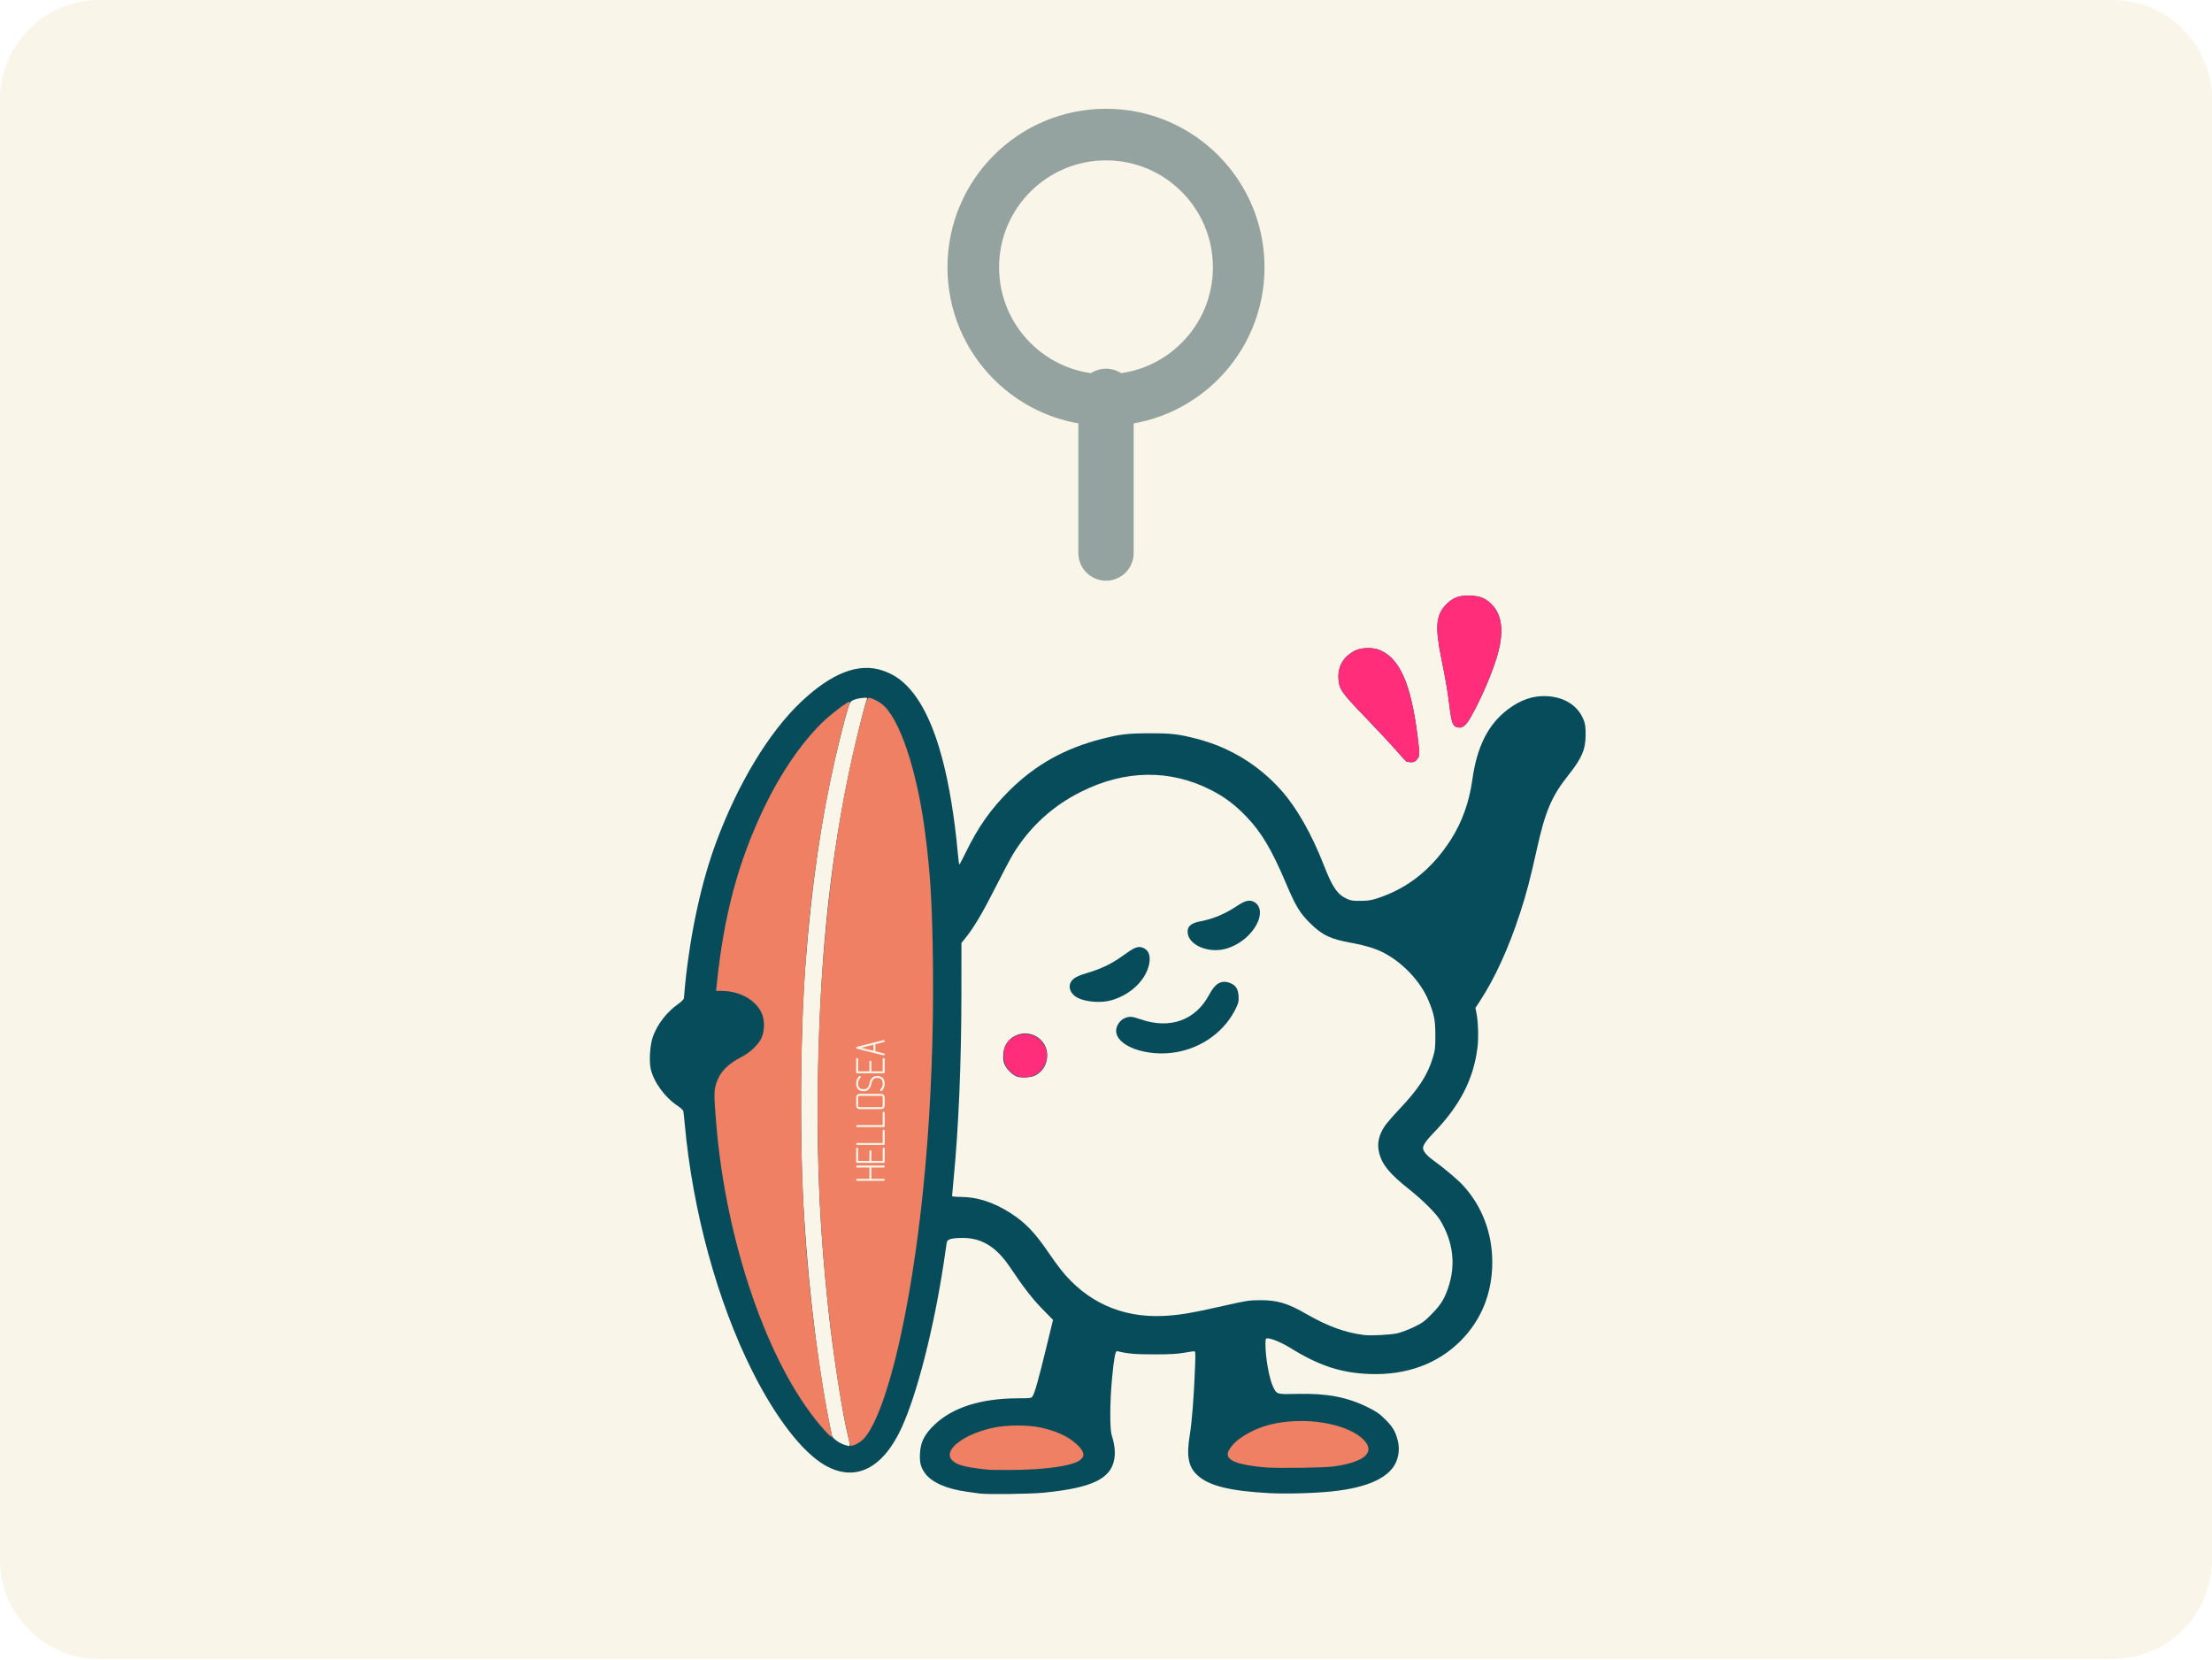
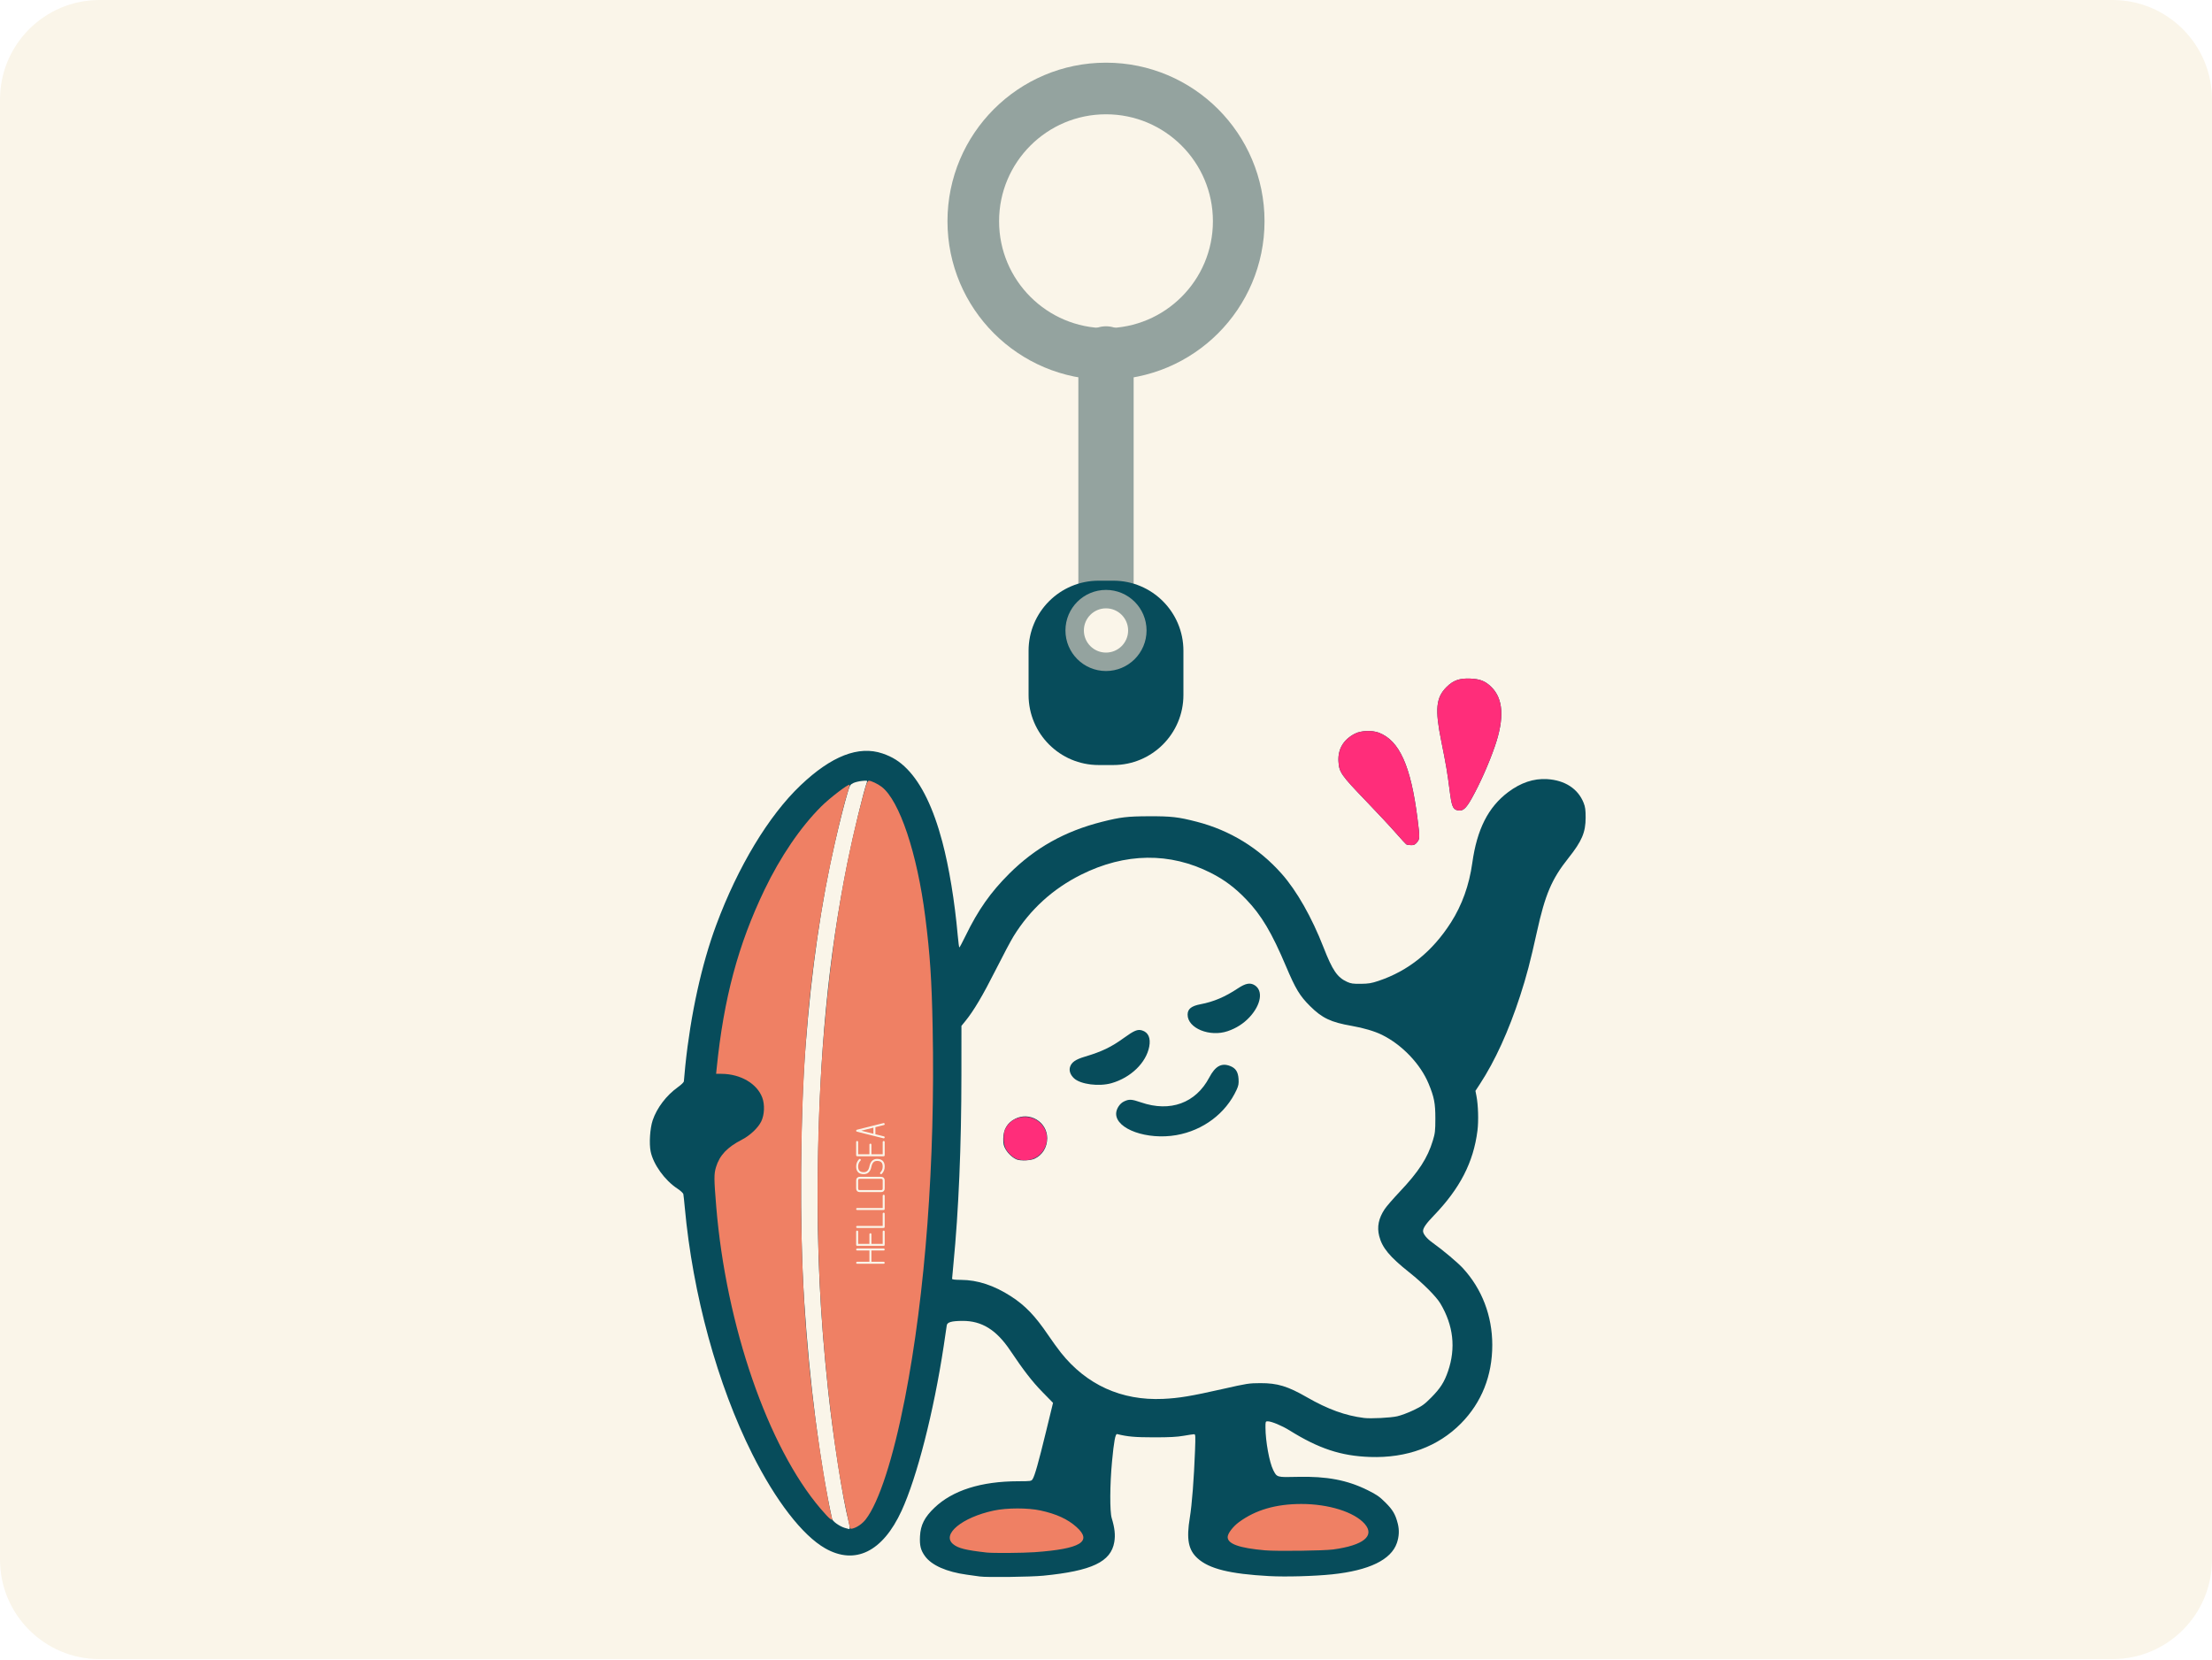
<svg xmlns="http://www.w3.org/2000/svg" width="1200" height="900" viewBox="0 0 1200 900">
  <rect width="1200" height="900" rx="54" fill="#FAF5E9" />
-   <circle cx="600" cy="145" r="72" fill="none" stroke="#94A39F" stroke-width="28" />
-   <path d="M600 215V300" stroke="#94A39F" stroke-width="30" stroke-linecap="round" />
-   <g transform="translate(250 285) scale(.50)">
+   <circle cx="600" cy="120" r="72" fill="none" stroke="#94A39F" stroke-width="28" />
+   <path d="M600 192V350" stroke="#94A39F" stroke-width="30" stroke-linecap="round" />
+   <rect x="558" y="315" width="84" height="100" rx="38" fill="#074C5B" />
+   <circle cx="600" cy="342" r="17" fill="#FAF5E9" stroke="#94A39F" stroke-width="10" />
+   <g transform="translate(250 330) scale(.50)">
    <path fill="#074C5B" fill-rule="evenodd" d="M563.00,1050.35 C561.62,1050.14 555.33,1049.27 549.00,1048.40 C527.01,1045.39 510.81,1038.22 503.61,1028.30 C498.92,1021.85 497.66,1016.77 498.19,1006.58 C498.83,994.48 503.13,986.01 513.83,975.79 C533.64,956.86 564.42,947.12 604.73,947.03 C618.38,947.00 619.01,946.91 620.37,944.75 C622.72,941.04 626.63,927.21 634.79,893.74 L642.53,861.98 L630.98,850.18 C620.09,839.07 610.58,826.79 596.09,805.17 C581.08,782.77 565.22,772.94 544.28,773.06 C532.32,773.13 527.62,774.49 527.21,778.00 C527.05,779.38 525.56,789.50 523.89,800.50 C513.07,871.75 494.92,942.71 478.19,979.09 C457.72,1023.60 427.69,1038.31 395.20,1019.74 C370.58,1005.67 341.61,968.18 316.20,917.50 C278.38,842.07 251.59,744.19 242.98,650.00 C242.35,643.12 241.65,636.60 241.42,635.50 C241.19,634.40 238.27,631.70 234.92,629.50 C221.26,620.54 208.87,603.34 205.96,589.31 C204.16,580.65 205.23,564.09 208.15,555.44 C212.69,541.95 223.06,528.34 235.62,519.38 C239.37,516.70 242.00,514.09 242.00,513.04 C242.00,512.06 242.69,504.56 243.54,496.38 C249.30,440.57 261.24,386.22 277.12,343.50 C300.67,280.14 334.06,224.85 368.61,192.00 C402.12,160.14 431.61,148.67 457.49,157.44 C468.28,161.10 476.18,166.08 484.26,174.34 C499.95,190.39 512.77,216.88 522.36,253.05 C529.78,281.03 535.83,317.77 539.12,354.75 C539.77,362.04 540.57,367.97 540.90,367.93 C541.23,367.89 544.28,362.15 547.67,355.18 C561.28,327.24 574.75,308.07 594.92,287.95 C623.18,259.75 655.42,241.74 695.92,231.53 C715.78,226.53 723.30,225.64 746.50,225.57 C770.95,225.49 778.40,226.35 798.50,231.53 C834.47,240.80 865.89,260.06 890.63,288.00 C906.98,306.46 923.22,335.04 936.08,368.00 C945.75,392.78 950.93,400.35 961.50,405.19 C965.73,407.12 968.05,407.46 976.50,407.36 C984.80,407.27 988.05,406.73 995.64,404.19 C1028.13,393.31 1054.12,372.35 1074.31,340.74 C1086.30,321.96 1094.07,300.29 1097.42,276.24 C1102.52,239.67 1114.67,215.69 1136.34,199.40 C1150.03,189.12 1164.00,184.43 1178.48,185.28 C1197.84,186.41 1212.12,195.66 1218.21,211.00 C1219.97,215.42 1220.40,218.56 1220.40,227.00 C1220.41,242.99 1216.34,252.56 1201.72,270.92 C1183.59,293.69 1176.50,310.32 1167.47,351.29 C1160.41,383.29 1156.23,399.21 1149.29,420.50 C1136.90,458.54 1122.11,490.97 1105.75,516.00 L1100.84,523.50 L1101.93,529.06 C1103.85,538.84 1104.36,556.07 1103.04,566.59 C1098.74,600.90 1084.07,629.40 1055.49,659.00 C1047.40,667.38 1044.00,672.28 1044.00,675.58 C1044.00,678.77 1047.99,683.71 1054.13,688.10 C1065.73,696.39 1081.61,709.75 1087.44,716.12 C1108.01,738.61 1119.08,767.62 1119.11,799.15 C1119.14,832.52 1107.54,861.63 1085.18,884.29 C1060.24,909.54 1026.31,922.05 986.50,920.69 C954.93,919.60 930.89,911.66 898.99,891.77 C890.92,886.75 879.51,882.00 875.48,882.00 C873.08,882.00 873.00,882.23 873.02,888.75 C873.06,903.66 877.27,926.65 881.47,934.94 C885.48,942.86 885.32,942.82 907.79,942.27 C939.60,941.51 961.77,945.72 984.00,956.76 C993.63,961.53 996.73,963.69 1003.05,969.98 C1011.18,978.09 1014.00,982.86 1016.57,992.96 C1018.36,999.96 1018.03,1006.98 1015.59,1014.07 C1009.32,1032.26 985.46,1043.81 945.46,1048.02 C926.25,1050.04 895.08,1050.91 877.07,1049.93 C834.32,1047.59 811.96,1042.05 799.39,1030.68 C789.31,1021.58 787.09,1009.95 790.95,986.50 C793.23,972.66 795.45,944.14 796.57,914.25 C797.19,897.73 797.10,896.00 795.62,896.00 C794.72,896.00 789.60,896.77 784.24,897.70 C776.97,898.98 768.80,899.40 752.00,899.39 C731.27,899.36 723.55,898.68 712.06,895.85 C710.15,895.38 708.61,903.67 706.53,925.70 C704.18,950.51 704.02,979.94 706.19,987.00 C709.45,997.60 710.29,1005.34 709.01,1012.92 C705.38,1034.47 684.73,1044.28 632.11,1049.48 C618.19,1050.85 570.35,1051.46 563.00,1050.35 Z M1026.25,256.34 C1025.56,256.06 1020.43,250.58 1014.86,244.17 C1009.29,237.75 994.33,221.69 981.62,208.49 C955.08,180.92 952.88,177.74 952.22,166.04 C951.48,152.69 957.61,142.37 970.11,135.92 C976.58,132.58 988.64,132.10 996.00,134.89 C1018.30,143.34 1030.70,170.83 1037.93,227.81 C1040.60,248.88 1040.58,250.16 1037.41,253.92 C1035.35,256.37 1034.07,256.98 1031.16,256.92 C1029.15,256.88 1026.94,256.61 1026.25,256.34 Z M1081.09,219.04 C1076.34,217.88 1074.97,214.34 1072.90,197.91 C1070.42,178.25 1068.90,169.26 1063.77,144.00 C1056.77,109.57 1058.00,96.87 1069.43,85.43 C1076.79,78.08 1083.61,75.67 1095.50,76.23 C1105.98,76.72 1111.36,78.85 1117.83,85.06 C1131.11,97.83 1132.46,119.03 1121.95,149.52 C1115.48,168.29 1105.85,190.01 1096.90,206.01 C1090.37,217.69 1086.97,220.49 1081.09,219.04 Z" />
    <path fill="#FAF5E9" fill-rule="evenodd" d="M416.40,997.58 C410.69,995.80 403.35,990.53 402.74,987.79 C389.49,927.54 378.14,838.74 372.55,751.50 C367.40,671.21 368.03,552.85 374.02,475.00 C380.45,391.55 390.89,319.27 406.03,253.50 C410.90,232.34 416.28,211.16 419.66,199.88 C422.03,191.93 422.52,191.12 425.87,189.52 C427.87,188.56 432.16,187.53 435.42,187.24 C440.68,186.75 441.26,186.88 440.68,188.38 C437.38,197.00 425.70,245.15 419.67,275.00 C398.69,378.92 388.84,481.88 387.33,613.00 C386.37,696.30 389.67,765.49 398.57,849.00 C403.83,898.31 414.45,966.42 420.50,989.65 C422.15,996.00 422.40,999.04 421.25,998.93 C420.84,998.90 418.65,998.29 416.40,997.58 Z M980.00,878.37 C959.70,875.84 940.76,868.97 918.00,855.90 C897.08,843.88 886.09,840.55 867.50,840.59 C855.23,840.62 852.97,840.97 827.00,846.85 C792.39,854.69 779.02,856.91 761.81,857.68 C716.91,859.71 678.84,842.46 651.05,807.48 C647.73,803.31 641.45,794.63 637.09,788.20 C623.17,767.65 612.30,756.34 597.00,746.45 C578.58,734.55 560.63,728.63 542.75,728.56 C536.24,728.53 533.00,728.15 533.00,727.40 C533.00,726.78 533.66,719.58 534.46,711.39 C540.11,653.75 543.08,583.25 543.12,506.25 L543.15,453.00 L547.54,447.61 C556.44,436.69 566.44,419.80 580.20,392.50 C587.96,377.10 596.71,360.61 599.65,355.85 C617.66,326.71 642.28,304.28 673.11,288.90 C720.89,265.08 769.40,264.46 813.93,287.10 C828.55,294.53 839.98,303.11 852.16,315.80 C868.69,333.02 879.78,351.69 895.36,388.50 C905.68,412.91 910.27,420.49 921.40,431.54 C934.52,444.57 943.95,449.05 966.60,452.99 C979.44,455.22 991.53,458.81 999.50,462.75 C1021.21,473.48 1041.11,494.30 1049.95,515.53 C1056.05,530.19 1057.37,536.96 1057.35,553.50 C1057.33,566.93 1057.05,569.44 1054.62,577.44 C1048.86,596.39 1039.35,611.07 1018.62,633.01 C1011.62,640.43 1004.32,648.85 1002.41,651.72 C995.76,661.71 993.87,671.01 996.43,681.07 C999.67,693.74 1007.78,703.52 1029.08,720.44 C1044.05,732.34 1058.29,746.61 1062.83,754.25 C1076.96,778.06 1079.71,802.57 1071.07,827.76 C1067.04,839.49 1062.74,846.23 1052.94,856.13 C1045.48,863.67 1043.05,865.42 1033.94,869.81 C1028.20,872.58 1020.12,875.61 1016.00,876.54 C1008.73,878.19 987.30,879.28 980.00,878.37 Z M622.50,597.10 C631.03,593.14 636.20,584.73 636.20,574.82 C636.20,557.15 617.16,545.71 601.32,553.85 C592.85,558.21 588.56,565.46 588.53,575.50 C588.50,581.33 588.95,583.27 591.20,587.09 C593.91,591.70 598.92,596.23 603.20,597.95 C607.29,599.59 618.17,599.11 622.50,597.10 Z M776.30,571.51 C805.40,566.43 829.98,547.94 841.73,522.28 C843.76,517.85 844.15,515.68 843.83,510.62 C843.33,502.84 840.69,498.81 834.53,496.46 C825.28,492.92 818.55,496.68 812.02,509.03 C797.37,536.77 769.67,546.87 738.04,536.01 C727.66,532.45 725.04,532.32 719.38,535.06 C714.76,537.29 711.00,543.26 711.00,548.35 C711.00,565.07 744.69,577.02 776.30,571.51 Z M706.01,515.14 C726.93,509.16 743.62,492.96 746.92,475.44 C748.67,466.15 745.89,459.95 739.04,457.89 C734.30,456.47 730.56,458.02 719.59,465.93 C705.46,476.14 695.78,480.78 676.76,486.49 C667.00,489.42 662.67,492.43 661.02,497.45 C659.67,501.52 661.29,506.16 665.37,509.92 C672.47,516.47 692.40,519.03 706.01,515.14 Z M832.06,458.71 C841.37,455.54 849.34,450.43 855.75,443.54 C868.33,429.99 870.76,414.72 861.26,408.85 C856.38,405.84 851.37,406.79 843.03,412.34 C829.20,421.54 816.73,426.84 802.65,429.50 C792.57,431.41 788.55,434.65 788.55,440.85 C788.55,455.54 812.52,465.37 832.06,458.71 Z" />
    <path fill="#EF8064" fill-rule="evenodd" d="M570.50,1024.36 C547.49,1021.74 539.47,1019.72 534.05,1015.19 C521.43,1004.64 543.80,986.22 578.16,978.86 C592.39,975.81 615.27,975.77 629.00,978.76 C646.27,982.52 658.51,988.16 668.07,996.75 C685.62,1012.53 672.34,1020.47 622.50,1023.99 C609.48,1024.91 577.34,1025.14 570.50,1024.36 Z M872.50,1021.97 C844.59,1019.50 832.00,1015.03 832.00,1007.56 C832.00,1003.76 837.72,996.20 844.21,991.42 C862.23,978.13 884.35,971.70 912.00,971.69 C941.63,971.68 969.43,980.42 980.70,993.30 C992.07,1006.29 979.35,1016.59 946.50,1021.03 C935.97,1022.45 885.23,1023.09 872.50,1021.97 Z M421.28,993.73 C420.71,990.85 419.07,982.96 417.64,976.20 C406.19,922.09 395.24,832.27 390.54,754.00 C384.92,660.26 386.22,551.76 394.09,459.00 C401.56,370.83 413.62,294.20 430.94,224.81 C439.09,192.18 440.71,187.00 442.79,187.02 C445.27,187.05 452.47,190.49 456.52,193.58 C475.93,208.39 495.14,265.68 503.94,335.00 C509.09,375.65 510.90,402.81 511.93,455.00 C514.79,599.22 503.97,743.87 481.87,857.00 C469.14,922.15 453.63,970.03 439.29,988.43 C435.60,993.18 429.68,997.26 424.91,998.36 C422.47,998.92 422.27,998.66 421.28,993.73 Z M400.32,987.51 C399.15,986.69 394.63,981.85 390.29,976.76 C333.22,909.89 287.77,778.27 277.10,649.00 C274.61,618.85 274.58,613.74 276.86,606.23 C280.76,593.38 288.97,584.69 305.00,576.42 C313.87,571.85 322.61,563.58 325.98,556.57 C329.45,549.35 329.90,538.36 327.03,530.75 C321.28,515.53 303.30,505.08 282.74,505.02 L276.98,505.00 L277.56,499.25 C285.23,423.23 300.87,364.84 329.52,305.26 C346.81,269.31 368.57,237.35 390.98,215.00 C400.26,205.74 420.56,190.22 421.78,191.45 C422.02,191.68 421.28,194.71 420.14,198.19 C413.33,219.03 400.00,278.06 393.08,318.00 C377.37,408.71 370.31,493.57 369.30,604.00 C368.31,712.82 373.38,797.76 386.55,893.00 C391.57,929.26 399.49,975.52 402.61,986.75 C403.35,989.41 403.13,989.48 400.32,987.51 Z" />
    <path fill="#FF2D7A" fill-rule="evenodd" d="M603.62,597.58 C598.68,595.75 593.28,590.62 590.90,585.50 C588.67,580.70 588.39,570.40 590.35,565.72 C596.99,549.87 618.97,546.80 630.38,560.13 C642.91,574.77 632.93,597.78 613.64,598.72 C610.03,598.89 605.90,598.43 603.62,597.58 Z M1026.25,256.34 C1025.56,256.06 1020.43,250.58 1014.86,244.17 C1009.29,237.75 994.33,221.69 981.62,208.49 C955.08,180.92 952.88,177.74 952.22,166.04 C951.48,152.69 957.61,142.37 970.11,135.92 C976.58,132.58 988.64,132.10 996.00,134.89 C1018.30,143.34 1030.70,170.83 1037.93,227.81 C1040.60,248.88 1040.58,250.16 1037.41,253.92 C1035.35,256.37 1034.07,256.98 1031.16,256.92 C1029.15,256.88 1026.94,256.61 1026.25,256.34 Z M1081.09,219.04 C1076.34,217.88 1074.97,214.34 1072.90,197.91 C1070.42,178.25 1068.90,169.26 1063.77,144.00 C1056.77,109.57 1058.00,96.87 1069.43,85.43 C1076.79,78.08 1083.61,75.67 1095.50,76.23 C1105.98,76.72 1111.36,78.85 1117.83,85.06 C1131.11,97.83 1132.46,119.03 1121.95,149.52 C1115.48,168.29 1105.85,190.01 1096.90,206.01 C1090.37,217.69 1086.97,220.49 1081.09,219.04 Z" />
    <g aria-label="HELLOSEA" transform="translate(430 710) rotate(-90) scale(.72)" fill="none" stroke="#FAF5E9" stroke-width="3" stroke-linecap="round" stroke-linejoin="round">
      <path d="M0 0V40M20 0V40M0 20H20" transform="translate(0 0)" />
      <path d="M20 0H0V40H20M0 20H16" transform="translate(27 0)" />
      <path d="M0 0V40H20" transform="translate(54 0)" />
      <path d="M0 0V40H20" transform="translate(81 0)" />
      <path d="M4 0H16Q20 0 20 4V36Q20 40 16 40H4Q0 40 0 36V4Q0 0 4 0" transform="translate(108 0)" />
      <path d="M20 4Q16 0 10 0Q0 0 0 10Q0 18 10 20Q20 22 20 30Q20 40 10 40Q4 40 0 36" transform="translate(135 0)" />
      <path d="M20 0H0V40H20M0 20H16" transform="translate(162 0)" />
      <path d="M0 40L10 0L20 40M4 26H16" transform="translate(189 0)" />
    </g>
  </g>
</svg>
